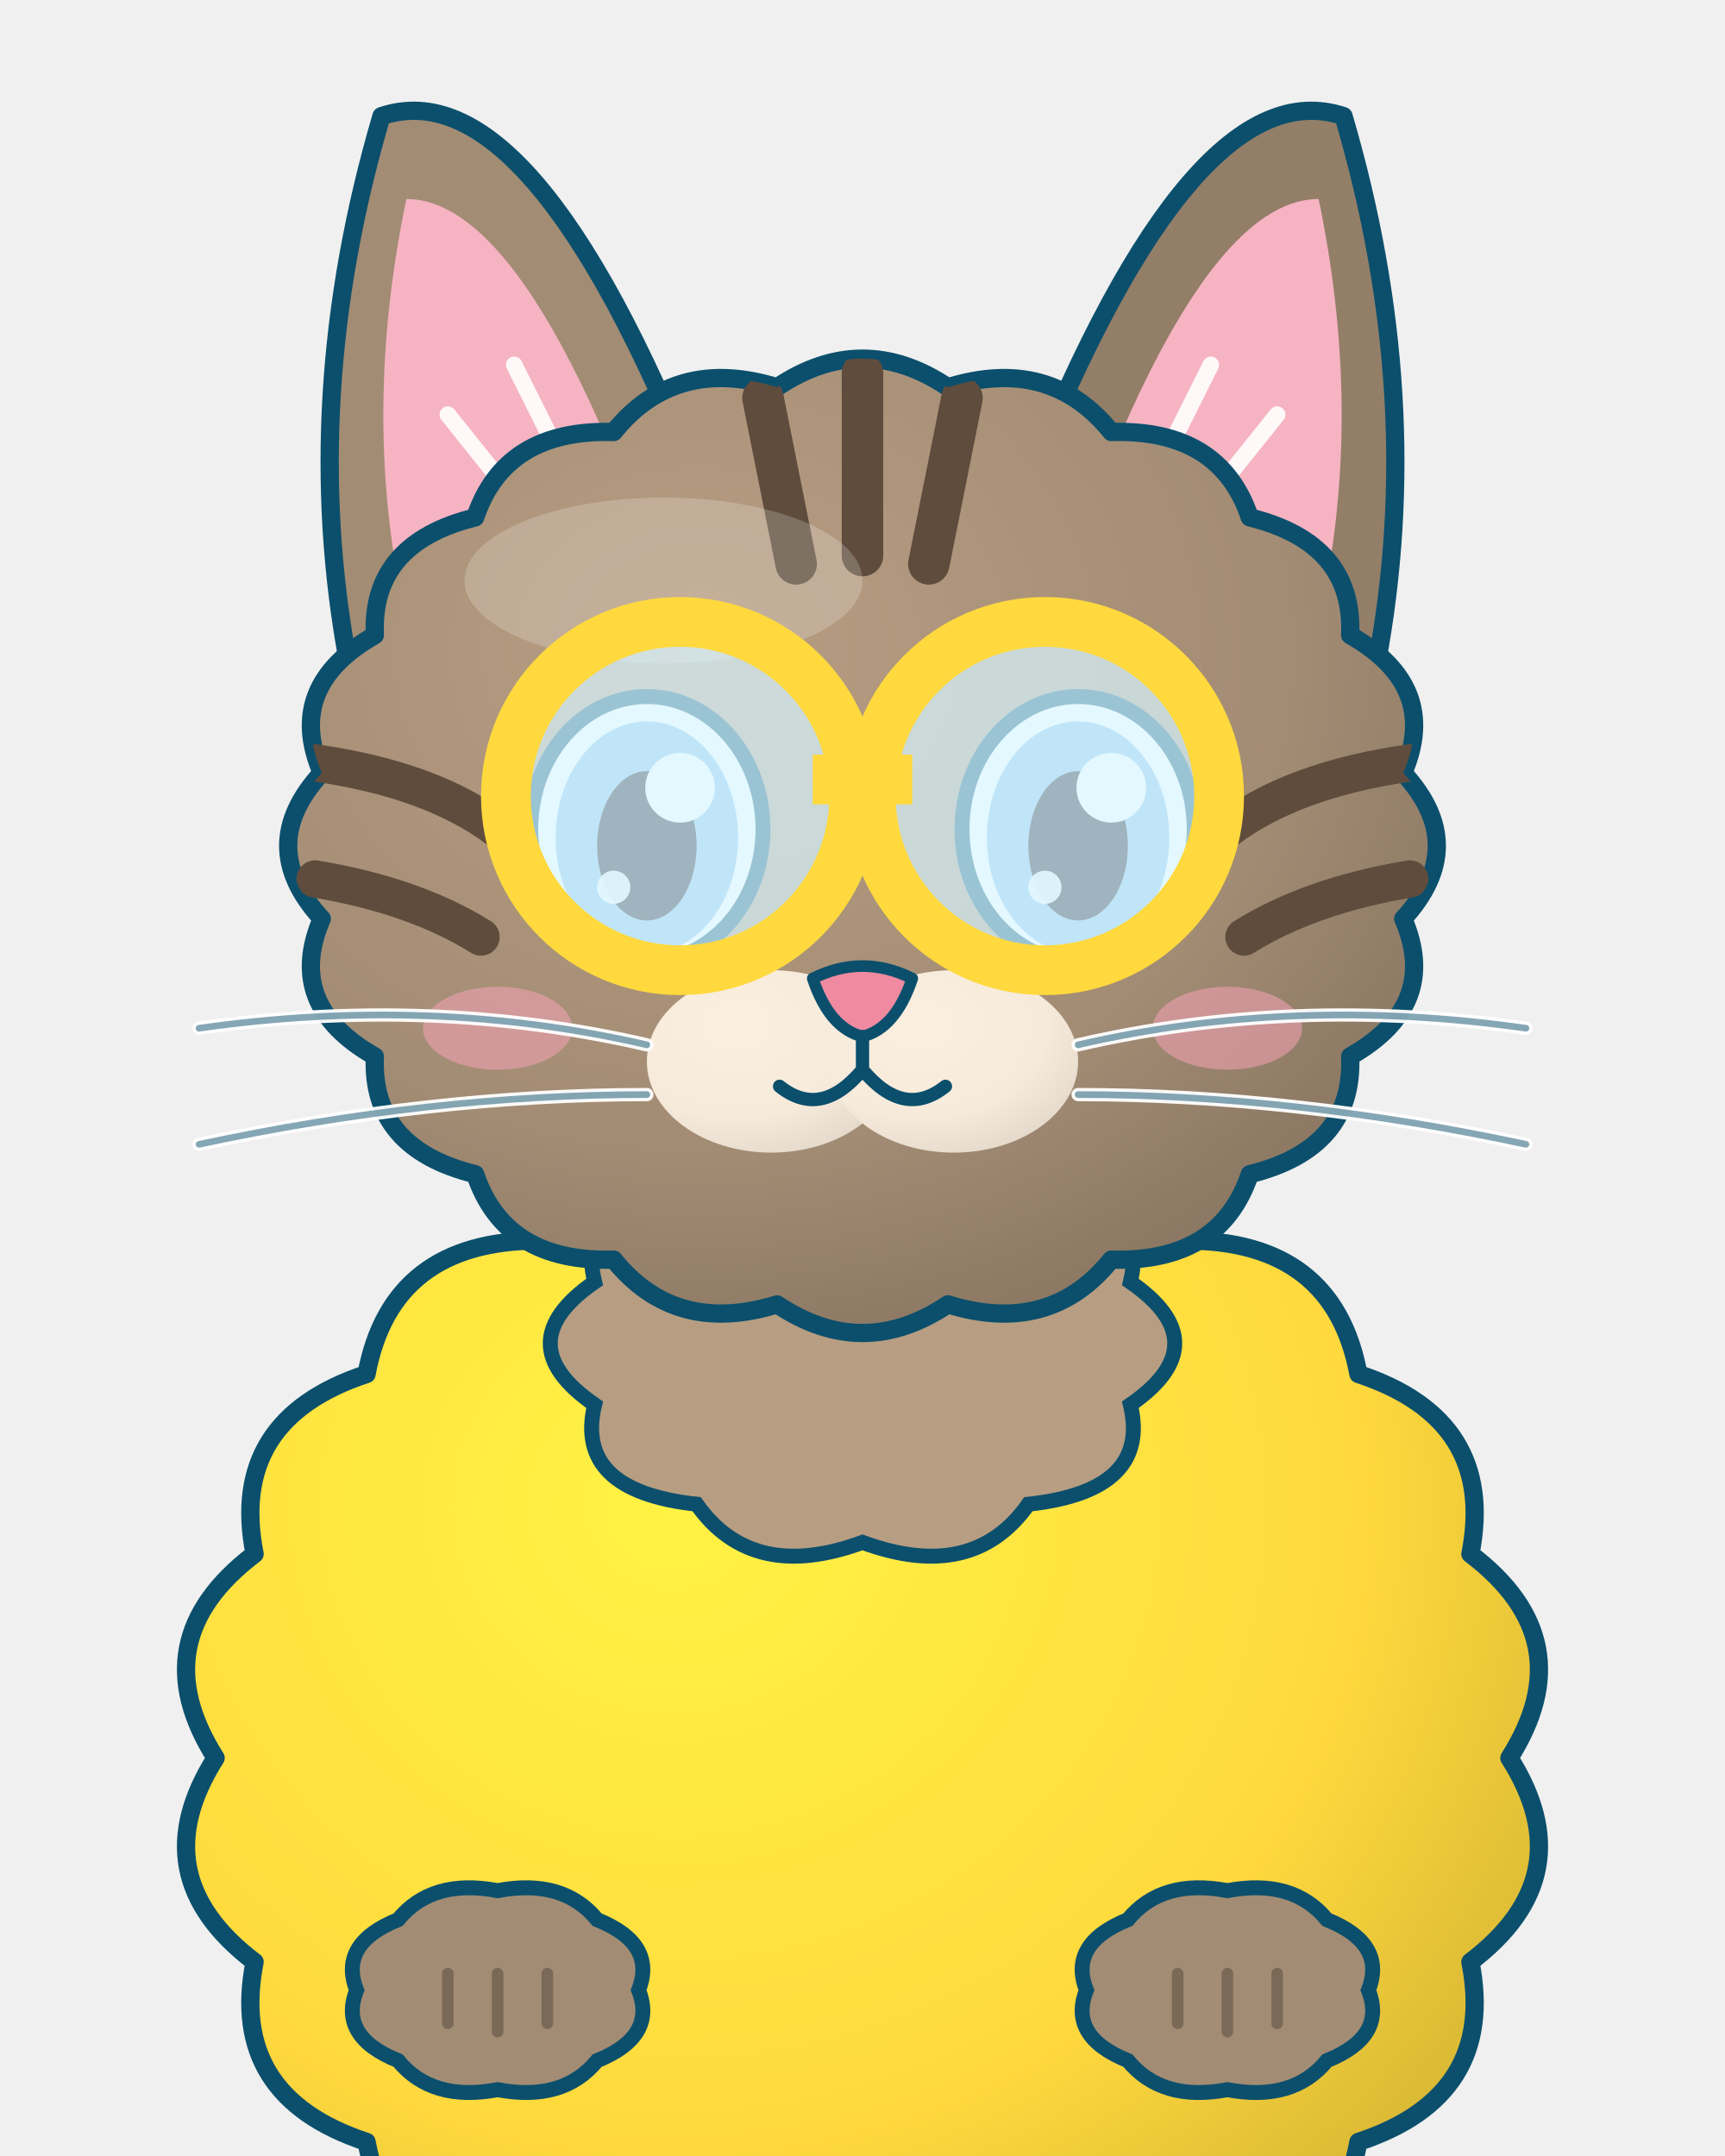
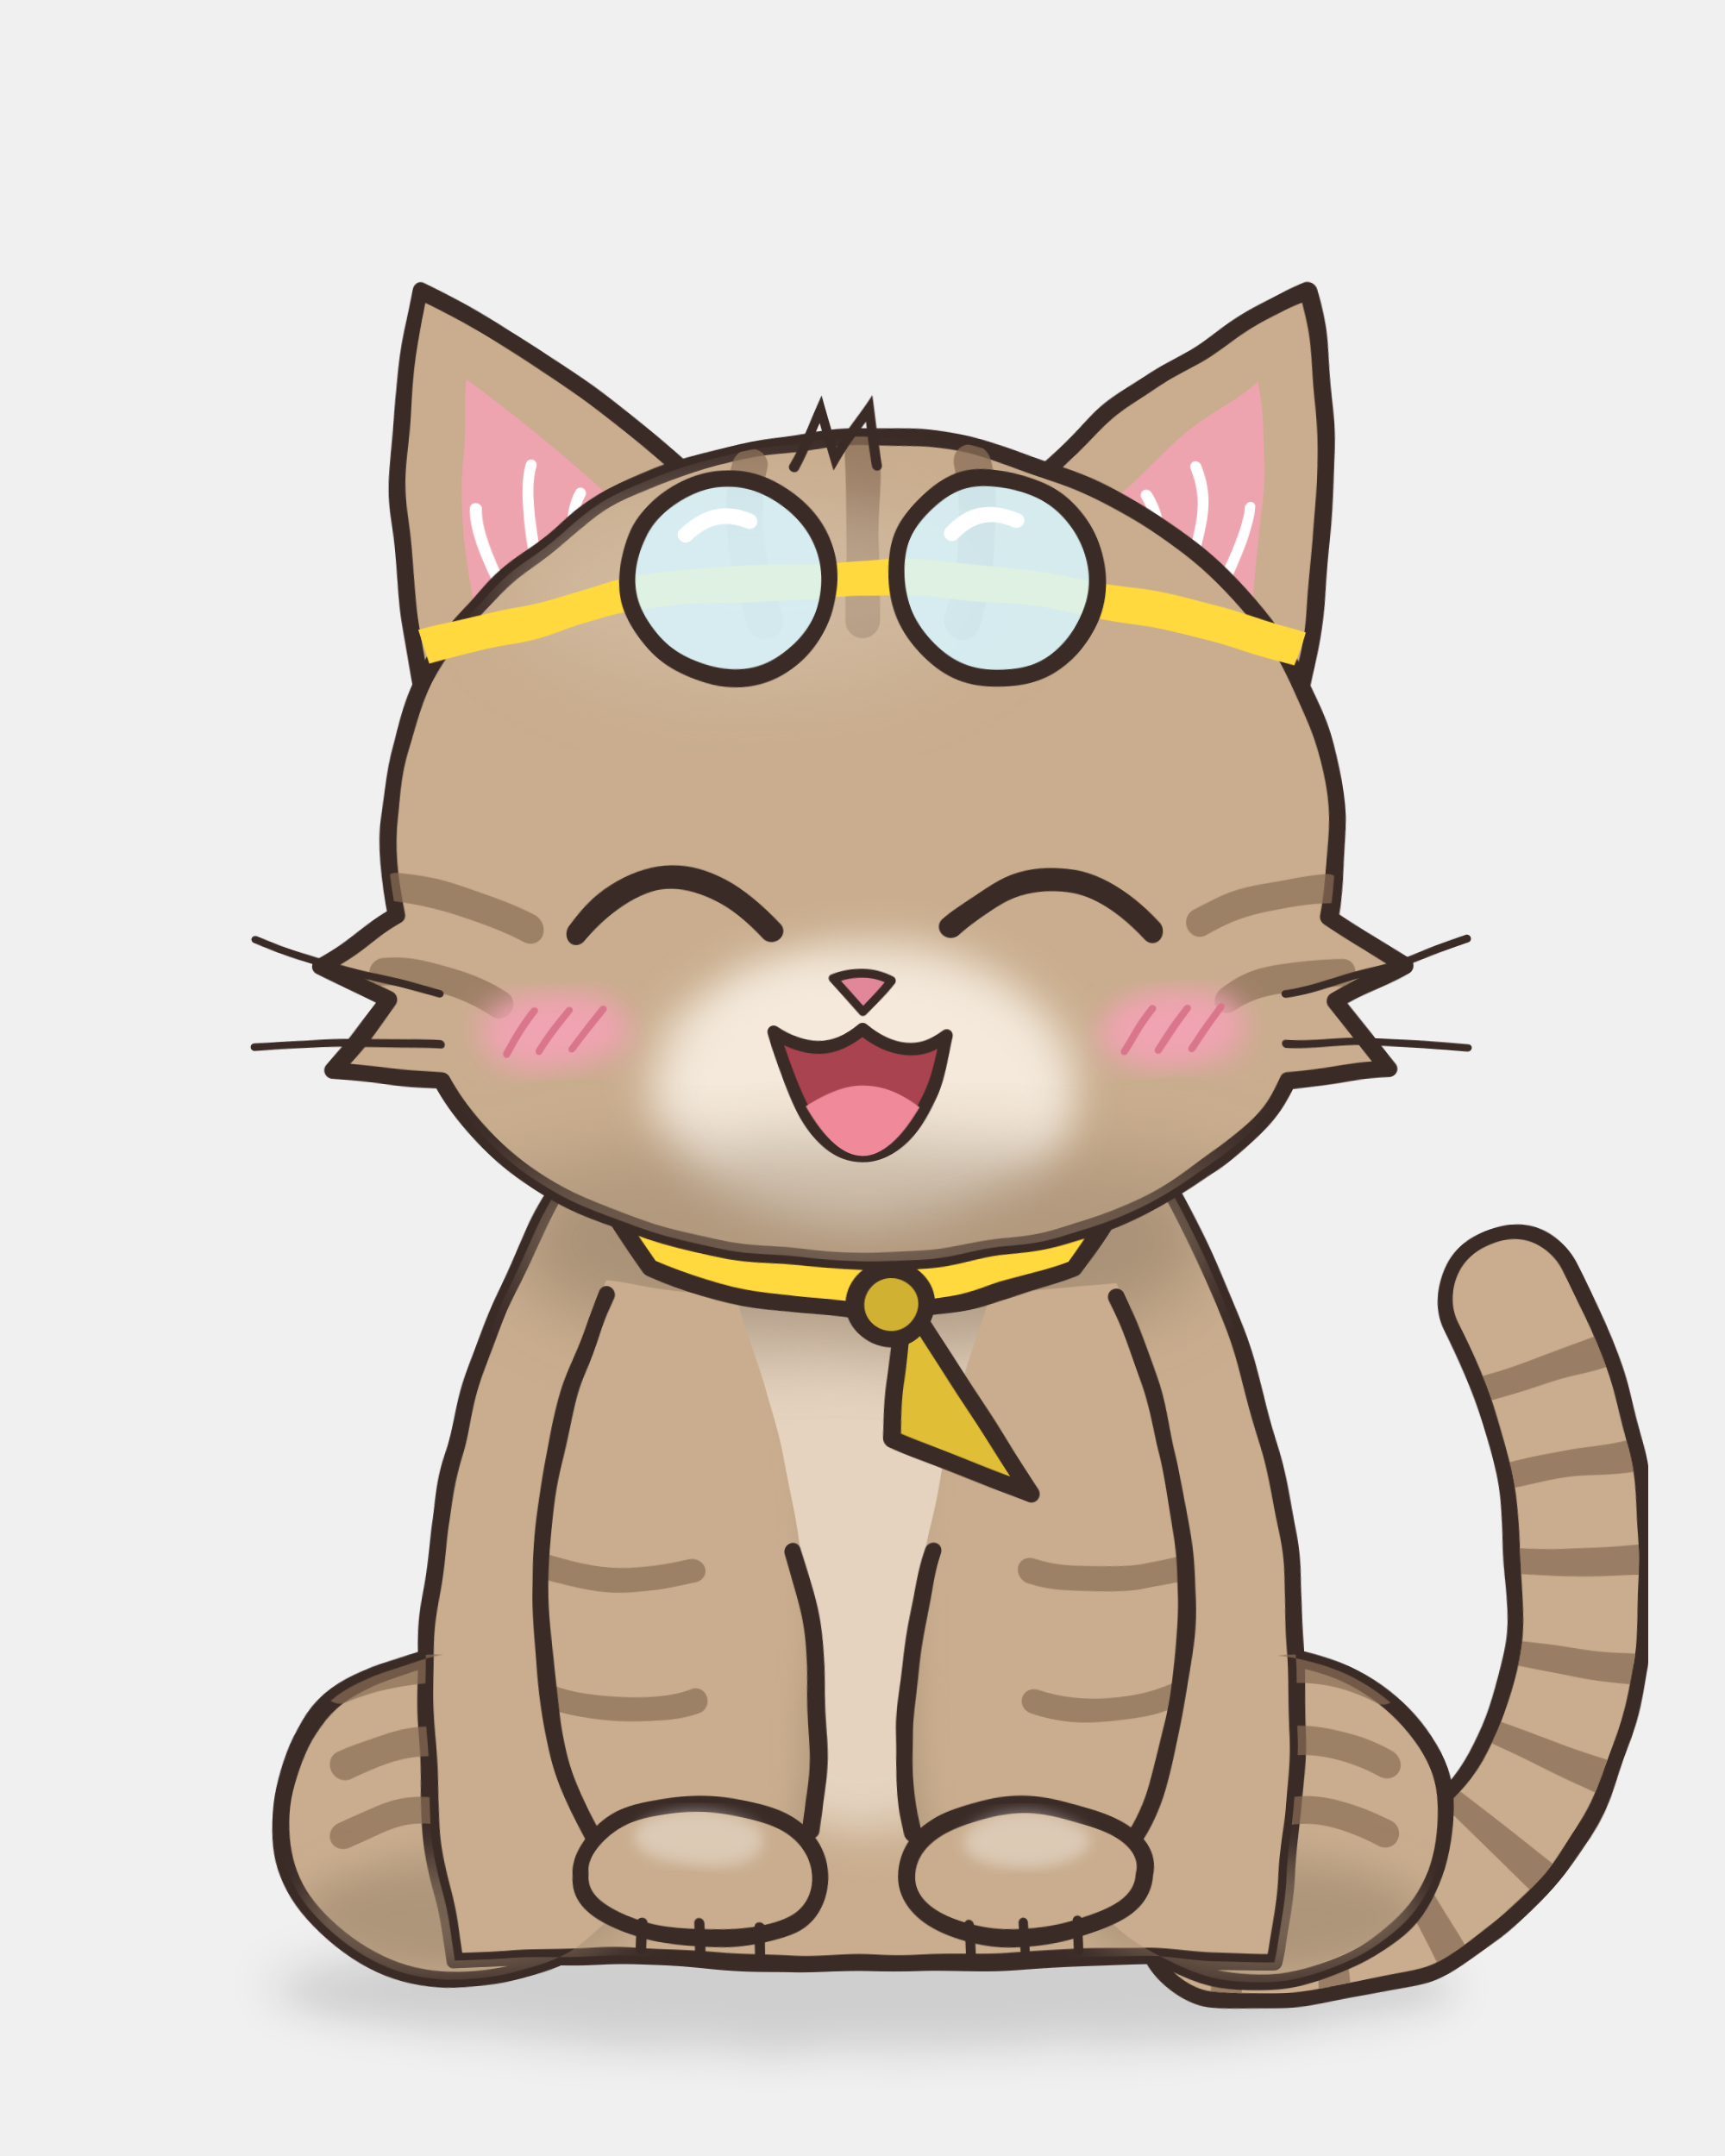
<svg xmlns="http://www.w3.org/2000/svg" viewBox="-104 -252 208 260">
  <defs>
-     <radialGradient id="ofrutigerwhite03519" cx=".36" cy=".30" r=".85">
-       <stop offset="0" stop-color="#fff344" />
-       <stop offset=".6" stop-color="#ffd93d" />
-       <stop offset="1" stop-color="#c7a930" />
-     </radialGradient>
-     <radialGradient id="ffrutigerwhite03519" cx=".36" cy=".30" r=".85">
-       <stop offset="0" stop-color="#b79d82" />
-       <stop offset=".6" stop-color="#a38c74" />
-       <stop offset="1" stop-color="#7f6d5a" />
-     </radialGradient>
-     <radialGradient id="wfrutigerwhite03519" cx=".36" cy=".30" r=".85">
-       <stop offset="0" stop-color="#fbefdf" />
-       <stop offset=".6" stop-color="#f6eadb" />
-       <stop offset="1" stop-color="#ddd3c5" />
-     </radialGradient>
-     <clipPath id="hfrutigerwhite03519">
-       <path d="M65.2 -141.2 Q69.7 -130.8 58.8 -124.6 Q59.3 -113.5 46.7 -110.4 Q43.1 -99.7 30.0 -100.1 Q22.6 -90.9 10.3 -94.7 Q0.0 -87.8 -10.3 -94.7 Q-22.6 -90.9 -30.0 -100.1 Q-43.1 -99.7 -46.7 -110.4 Q-59.3 -113.5 -58.8 -124.6 Q-69.7 -130.8 -65.2 -141.2 Q-73.3 -150.0 -65.2 -158.8 Q-69.7 -169.2 -58.8 -175.4 Q-59.3 -186.5 -46.7 -189.6 Q-43.1 -200.3 -30.0 -199.9 Q-22.6 -209.1 -10.3 -205.3 Q-0.0 -212.2 10.3 -205.3 Q22.6 -209.1 30.0 -199.9 Q43.1 -200.3 46.7 -189.6 Q59.3 -186.5 58.8 -175.4 Q69.7 -169.2 65.2 -158.8 Q73.3 -150.0 65.2 -141.2Z" />
-     </clipPath>
+     <filter id="ink" x="-5%" y="-5%" width="110%" height="110%">
+       <feTurbulence type="fractalNoise" baseFrequency=".05" numOctaves="2" seed="3" result="n" />
+       <feDisplacementMap in="SourceGraphic" in2="n" scale="2.2" />
+     </filter>
+     <filter id="pencil">
+       <feTurbulence type="fractalNoise" baseFrequency="1.1 .35" numOctaves="2" seed="5" />
+       <feColorMatrix values="0 0 0 0 .25  0 0 0 0 .2  0 0 0 0 .18  0 0 0 .22 -.02" />
+       <feComposite in2="SourceGraphic" operator="in" />
+     </filter>
+     <filter id="blur1">
+       <feGaussianBlur stdDeviation="1" />
+     </filter>
+     <filter id="blur2">
+       <feGaussianBlur stdDeviation="2" />
+     </filter>
+     <filter id="blur3" x="-30%" y="-30%" width="160%" height="160%">
+       <feGaussianBlur stdDeviation="3" />
+     </filter>
+     <filter id="blur4" x="-30%" y="-30%" width="160%" height="160%">
+       <feGaussianBlur stdDeviation="5" />
+     </filter>
  </defs>
-   <ellipse cx="6" cy="34" rx="78" ry="15" fill="#000" opacity=".15" />
-   <path d="M78.0 -40.0 Q87.0 -25.8 73.3 -15.4 Q76.5 0.8 59.8 6.3 Q56.8 22.4 39.0 22.4 Q30.2 36.6 13.5 30.9 Q0.0 41.5 -13.5 30.9 Q-30.2 36.6 -39.0 22.4 Q-56.8 22.4 -59.8 6.3 Q-76.5 0.8 -73.3 -15.4 Q-87.0 -25.8 -78.0 -40.0 Q-87.0 -54.2 -73.3 -64.6 Q-76.5 -80.8 -59.8 -86.3 Q-56.8 -102.4 -39.0 -102.4 Q-30.2 -116.6 -13.5 -110.9 Q-0.0 -121.5 13.5 -110.9 Q30.2 -116.6 39.0 -102.4 Q56.8 -102.4 59.8 -86.3 Q76.5 -80.8 73.3 -64.6 Q87.0 -54.2 78.0 -40.0Z" fill="url(#ofrutigerwhite03519)" stroke="#0b4f6c" stroke-width="2.2" stroke-linejoin="round" />
-   <path d="M32.3 -82.6 Q34.8 -72.2 20.0 -70.6 Q13.3 -61.1 0.0 -66.0 Q-13.3 -61.1 -20.0 -70.6 Q-34.8 -72.2 -32.3 -82.6 Q-43.0 -90.0 -32.3 -97.4 Q-34.8 -107.8 -20.0 -109.4 Q-13.3 -118.9 -0.0 -114.0 Q13.3 -118.9 20.0 -109.4 Q34.8 -107.8 32.3 -97.4 Q43.0 -90.0 32.3 -82.6Z" fill="#b79d82" stroke="#0b4f6c" stroke-width="1.8" />
-   <path d="M-20 -194 Q-40 -244 -58 -238 Q-68 -204 -62 -172Z" fill="#a38c74" stroke="#0b4f6c" stroke-width="2.2" stroke-linejoin="round" />
-   <path d="M-28 -192 Q-42 -228 -55 -228 Q-60 -204 -56 -182Z" fill="#f6b3c2" />
-   <path d="M-36 -196 l-6 -12 M-42 -192 l-8 -10" stroke="#fff" stroke-width="2" stroke-linecap="round" opacity=".9" />
-   <path d="M20 -194 Q40 -244 58 -238 Q68 -204 62 -172Z" fill="#937e68" stroke="#0b4f6c" stroke-width="2.2" stroke-linejoin="round" />
-   <path d="M28 -192 Q42 -228 55 -228 Q60 -204 56 -182Z" fill="#f6b3c2" />
-   <path d="M36 -196 l6 -12 M42 -192 l8 -10" stroke="#fff" stroke-width="2" stroke-linecap="round" opacity=".9" />
-   <path d="M65.2 -141.2 Q69.7 -130.8 58.8 -124.6 Q59.3 -113.5 46.7 -110.4 Q43.1 -99.7 30.0 -100.1 Q22.6 -90.9 10.3 -94.7 Q0.0 -87.8 -10.3 -94.7 Q-22.6 -90.9 -30.0 -100.1 Q-43.1 -99.7 -46.7 -110.4 Q-59.3 -113.5 -58.8 -124.6 Q-69.7 -130.8 -65.2 -141.2 Q-73.3 -150.0 -65.2 -158.8 Q-69.7 -169.2 -58.8 -175.4 Q-59.3 -186.5 -46.7 -189.6 Q-43.1 -200.3 -30.0 -199.9 Q-22.6 -209.1 -10.3 -205.3 Q-0.0 -212.2 10.3 -205.3 Q22.6 -209.1 30.0 -199.9 Q43.1 -200.3 46.7 -189.6 Q59.3 -186.5 58.8 -175.4 Q69.7 -169.2 65.2 -158.8 Q73.3 -150.0 65.2 -141.2Z" fill="url(#ffrutigerwhite03519)" stroke="#0b4f6c" stroke-width="2.2" stroke-linejoin="round" />
-   <g clip-path="url(#hfrutigerwhite03519)">
-     <path d="M-12 -204 l4 20 M0 -207 v22 M12 -204 l-4 20" stroke="#5f4c3d" stroke-width="5" stroke-linecap="round" />
-     <path d="M-66 -160 q14 2 22 8 M-66 -146 q12 2 20 7" stroke="#5f4c3d" stroke-width="4.5" stroke-linecap="round" fill="none" />
-     <path d="M66 -160 q-14 2 -22 8 M66 -146 q-12 2 -20 7" stroke="#5f4c3d" stroke-width="4.5" stroke-linecap="round" fill="none" />
+   <g transform="translate(0 -150) scale(.85) translate(-120 -94)">
+     <g transform="translate(0,0)">
+       <defs>
+         <clipPath id="hafrutigerwhiteNone">
+           <path d="M54 104 C46 64 82 36 120 36 C158 36 194 64 186 104 L197 111 L187 116 L195 126 L180 127 C170 145 146 153 120 153 C94 153 70 145 60 127 L45 126 L53 116 L43 111 Z" />
+         </clipPath>
+         <clipPath id="bafrutigerwhiteNone">
+           <path d="M78 140 C58 172 54 216 62 252 L178 252 C186 216 182 172 162 140 Z" />
+           <ellipse cx="64" cy="232" rx="27" ry="23" />
+           <ellipse cx="176" cy="232" rx="27" ry="23" />
+         </clipPath>
+       </defs>
+       <g filter="url(#ink)">
+         <ellipse cx="120" cy="256" rx="84" ry="9" fill="#000" opacity=".14" filter="url(#blur3)" />
+         <path d="M170 248 C224 254 232 196 212 158" stroke="#3b2b27" stroke-width="21" fill="none" stroke-linecap="round" />
+         <path d="M170 248 C224 254 232 196 212 158" stroke="#c9ad8e" stroke-width="16.5" fill="none" stroke-linecap="round" />
+         <path d="M170 248 C224 254 232 196 212 158" stroke="#8a6d55" stroke-width="16.5" fill="none" stroke-dasharray="4 10" opacity=".75" />
+         <ellipse cx="64" cy="232" rx="27" ry="23" stroke="#3b2b27" stroke-width="2.4" stroke-linejoin="round" stroke-linecap="round" fill="#c9ad8e" />
+         <ellipse cx="176" cy="232" rx="27" ry="23" stroke="#3b2b27" stroke-width="2.4" stroke-linejoin="round" stroke-linecap="round" fill="#c9ad8e" />
+         <path d="M78 140 C58 172 54 216 62 252 L178 252 C186 216 182 172 162 140 Z" stroke="#3b2b27" stroke-width="2.4" stroke-linejoin="round" stroke-linecap="round" fill="#c9ad8e" />
+         <g clip-path="url(#bafrutigerwhiteNone)">
+           <ellipse cx="120" cy="190" rx="30" ry="44" fill="#fbf3e8" opacity=".55" filter="url(#blur3)" />
+           <path d="M46 214 q12 -6 24 0" stroke="#8a6d55" stroke-width="4" fill="none" stroke-linecap="round" opacity=".7" />
+           <path d="M46 224 q12 -6 24 0" stroke="#8a6d55" stroke-width="4" fill="none" stroke-linecap="round" opacity=".7" />
+           <path d="M46 234 q12 -6 24 0" stroke="#8a6d55" stroke-width="4" fill="none" stroke-linecap="round" opacity=".7" />
+           <path d="M194 214 q-12 -6 -24 0" stroke="#8a6d55" stroke-width="4" fill="none" stroke-linecap="round" opacity=".7" />
+           <path d="M194 224 q-12 -6 -24 0" stroke="#8a6d55" stroke-width="4" fill="none" stroke-linecap="round" opacity=".7" />
+           <path d="M194 234 q-12 -6 -24 0" stroke="#8a6d55" stroke-width="4" fill="none" stroke-linecap="round" opacity=".7" />
+           <ellipse cx="120" cy="150" rx="50" ry="16" fill="#9c866e" opacity=".7" filter="url(#blur4)" />
+           <ellipse cx="64" cy="246" rx="24" ry="8" fill="#9c866e" opacity=".6" filter="url(#blur3)" />
+           <ellipse cx="176" cy="246" rx="24" ry="8" fill="#9c866e" opacity=".6" filter="url(#blur3)" />
+         </g>
+         <path d="M84 156 C70 188 72 222 84 238 L112 236 C115 214 112 186 102 158 Z" fill="#c9ad8e" />
+         <clipPath id="aafrutigerwhiteNone1">
+           <path d="M84 156 C70 188 72 222 84 238 L112 236 C115 214 112 186 102 158 Z" />
+         </clipPath>
+         <g clip-path="url(#aafrutigerwhiteNone1)">
+           <path d="M74 196 q12 4 22 1" stroke="#8a6d55" stroke-width="3.5" fill="none" stroke-linecap="round" opacity=".7" />
+           <path d="M74 214 q12 4 22 1" stroke="#8a6d55" stroke-width="3.5" fill="none" stroke-linecap="round" opacity=".7" />
+           <path d="M108 160 C114 190 114 214 110 236 L120 236 L120 160Z" fill="#9c866e" opacity=".45" filter="url(#blur2)" />
+         </g>
+         <path d="M84 158 C70 188 72 222 84 238" fill="none" stroke="#3b2b27" stroke-width="2.4" stroke-linejoin="round" stroke-linecap="round" />
+         <path d="M113 234 C115 220 114 206 110 194" fill="none" stroke="#3b2b27" stroke-width="2.4" stroke-linejoin="round" stroke-linecap="round" />
+         <path d="M80 240 C78 228 114 226 114 240 C114 252 80 252 80 240Z" stroke="#3b2b27" stroke-width="2.4" stroke-linejoin="round" stroke-linecap="round" fill="#c9ad8e" />
+         <path d="M89 247 v4" stroke="#3b2b27" stroke-width="1.4" fill="none" stroke-linecap="round" />
+         <path d="M97 247 v4" stroke="#3b2b27" stroke-width="1.4" fill="none" stroke-linecap="round" />
+         <path d="M105 247 v4" stroke="#3b2b27" stroke-width="1.4" fill="none" stroke-linecap="round" />
+         <ellipse cx="97" cy="235" rx="9" ry="4" fill="#fff" opacity=".35" filter="url(#blur1)" />
+         <path d="M156 156 C170 188 168 222 156 238 L128 236 C125 214 128 186 138 158 Z" fill="#c9ad8e" />
+         <clipPath id="aafrutigerwhiteNone-1">
+           <path d="M156 156 C170 188 168 222 156 238 L128 236 C125 214 128 186 138 158 Z" />
+         </clipPath>
+         <g clip-path="url(#aafrutigerwhiteNone-1)">
+           <path d="M166 196 q-12 4 -22 1" stroke="#8a6d55" stroke-width="3.5" fill="none" stroke-linecap="round" opacity=".7" />
+           <path d="M166 214 q-12 4 -22 1" stroke="#8a6d55" stroke-width="3.5" fill="none" stroke-linecap="round" opacity=".7" />
+           <path d="M132 160 C126 190 126 214 130 236 L120 236 L120 160Z" fill="#9c866e" opacity=".45" filter="url(#blur2)" />
+         </g>
+         <path d="M156 158 C170 188 168 222 156 238" fill="none" stroke="#3b2b27" stroke-width="2.4" stroke-linejoin="round" stroke-linecap="round" />
+         <path d="M127 234 C125 220 126 206 130 194" fill="none" stroke="#3b2b27" stroke-width="2.4" stroke-linejoin="round" stroke-linecap="round" />
+         <path d="M160 240 C162 228 126 226 126 240 C126 252 160 252 160 240Z" stroke="#3b2b27" stroke-width="2.4" stroke-linejoin="round" stroke-linecap="round" fill="#c9ad8e" />
+         <path d="M151 247 v4" stroke="#3b2b27" stroke-width="1.4" fill="none" stroke-linecap="round" />
+         <path d="M143 247 v4" stroke="#3b2b27" stroke-width="1.4" fill="none" stroke-linecap="round" />
+         <path d="M135 247 v4" stroke="#3b2b27" stroke-width="1.4" fill="none" stroke-linecap="round" />
+         <ellipse cx="143" cy="235" rx="9" ry="4" fill="#fff" opacity=".35" filter="url(#blur1)" />
+         <path d="M84 145 Q120 160 156 145 L150 154 Q120 166 90 154 Z" stroke="#3b2b27" stroke-width="2.4" stroke-linejoin="round" stroke-linecap="round" fill="#ffd93d" />
+         <path d="M126 158 L144 186 L124 178 Z" stroke="#3b2b27" stroke-width="2.4" stroke-linejoin="round" stroke-linecap="round" fill="#e0be35" />
+         <circle cx="124" cy="159" r="5" stroke="#3b2b27" stroke-width="2.4" stroke-linejoin="round" stroke-linecap="round" fill="#d1b132" />
+         <path d="M60 82 C54 58 52 34 57 15 C76 25 92 37 103 49 Z" stroke="#3b2b27" stroke-width="2.4" stroke-linejoin="round" stroke-linecap="round" fill="#c9ad8e" />
+         <path d="M67 72 C63 54 62 40 64 28 C75 36 84 44 92 52 Z" fill="#f2a3b3" opacity=".9" />
+         <path d="M 180 82 C 186 58 188 34 183 15 C 164 25 148 37 137 49 Z" stroke="#3b2b27" stroke-width="2.4" stroke-linejoin="round" stroke-linecap="round" fill="#c9ad8e" />
+         <path d="M 173 72 C 177 54 178 40 176 28 C 165 36 156 44 148 52 Z" fill="#f2a3b3" opacity=".9" />
+         <path d="M74 56 q-3 -10 -1 -16 M79 58 q-2 -9 1 -14 M69 58 q-4 -8 -4 -12" stroke="#fff" stroke-width="1.6" fill="none" stroke-linecap="round" />
+         <path d="M166 56 q3 -10 1 -16 M161 58 q2 -9 -1 -14 M171 58 q4 -8 4 -12" stroke="#fff" stroke-width="1.6" fill="none" stroke-linecap="round" />
+         <path d="M54 104 C46 64 82 36 120 36 C158 36 194 64 186 104 L197 111 L187 116 L195 126 L180 127 C170 145 146 153 120 153 C94 153 70 145 60 127 L45 126 L53 116 L43 111 Z" stroke="#3b2b27" stroke-width="2.4" stroke-linejoin="round" stroke-linecap="round" fill="#c9ad8e" />
+         <g clip-path="url(#hafrutigerwhiteNone)">
+           <path d="M104 40 q-2 10 2 22 M120 38 v24 M136 40 q2 10 -2 22" stroke="#8a6d55" stroke-width="5" fill="none" stroke-linecap="round" opacity=".75" />
+           <path d="M54 100 q10 1 18 5 M52 112 q10 0 16 4" stroke="#8a6d55" stroke-width="4" fill="none" stroke-linecap="round" opacity=".7" />
+           <path d="M186 100 q-10 1 -18 5 M188 112 q-10 0 -16 4" stroke="#8a6d55" stroke-width="4" fill="none" stroke-linecap="round" opacity=".7" />
+           <ellipse cx="120" cy="128" rx="30" ry="20" fill="#fbf3e8" opacity=".85" filter="url(#blur3)" />
+           <ellipse cx="104" cy="58" rx="34" ry="14" fill="#d6c1aa" opacity=".55" filter="url(#blur4)" />
+           <ellipse cx="120" cy="150" rx="70" ry="14" fill="#9c866e" opacity=".5" filter="url(#blur4)" />
+         </g>
+         <path d="M110 40 l4 -8 l2 7 l5 -7 l1 8" stroke="#3b2b27" stroke-width="1.4" fill="none" stroke-linecap="round" />
+         <path d="M79 106 Q93 91 107 106" stroke="#3b2b27" fill="none" stroke-linecap="round" stroke-linejoin="round" stroke-width="3.2" />
+         <ellipse cx="76" cy="120" rx="11" ry="6" fill="#f2a3b3" opacity="0.95" filter="url(#blur2)" />
+         <path d="M69 123 l4 -6" stroke="#d9768c" stroke-width="1.1" stroke-linecap="round" />
+         <path d="M74 123 l4 -6" stroke="#d9768c" stroke-width="1.1" stroke-linecap="round" />
+         <path d="M79 123 l4 -6" stroke="#d9768c" stroke-width="1.1" stroke-linecap="round" />
+         <path d="M60 115 q-14 -3.2 -26 -7.6" stroke="#3b2b27" stroke-width="1.1" fill="none" stroke-linecap="round" />
+         <path d="M60 122 q-14 -0.4 -26 0.8" stroke="#3b2b27" stroke-width="1.1" fill="none" stroke-linecap="round" />
+         <path d="M133 106 Q147 91 161 106" stroke="#3b2b27" fill="none" stroke-linecap="round" stroke-linejoin="round" stroke-width="3.2" />
+         <ellipse cx="164" cy="120" rx="11" ry="6" fill="#f2a3b3" opacity="0.95" filter="url(#blur2)" />
+         <path d="M157 123 l4 -6" stroke="#d9768c" stroke-width="1.1" stroke-linecap="round" />
+         <path d="M162 123 l4 -6" stroke="#d9768c" stroke-width="1.1" stroke-linecap="round" />
+         <path d="M167 123 l4 -6" stroke="#d9768c" stroke-width="1.1" stroke-linecap="round" />
+         <path d="M180 115 q14 -3.2 26 -7.6" stroke="#3b2b27" stroke-width="1.1" fill="none" stroke-linecap="round" />
+         <path d="M180 122 q14 -0.4 26 0.8" stroke="#3b2b27" stroke-width="1.1" fill="none" stroke-linecap="round" />
+         <path d="M116 113 Q120 111 124 113 L120 117.5 Z" fill="#e2879a" stroke="#3b2b27" stroke-width="1.2" stroke-linejoin="round" />
+         <path d="M108 121 Q114 125 120 120 Q126 125 132 121 Q128 138 120 138 Q112 138 108 121 Z" fill="#a8434f" stroke="#3b2b27" stroke-width="1.8" stroke-linejoin="round" />
+         <path d="M112 131 Q120 125 128 131 Q124 138 120 138 Q116 138 112 131 Z" fill="#f08a9a" />
+         <path d="M58 66 Q120 46 182 66" stroke="#ffd93d" stroke-width="5" fill="none" />
+         <circle cx="101" cy="56" r="14" stroke="#3b2b27" stroke-width="2.4" stroke-linejoin="round" stroke-linecap="round" fill="#d8f6ff" fill-opacity=".85" />
+         <circle cx="139" cy="56" r="14" stroke="#3b2b27" stroke-width="2.4" stroke-linejoin="round" stroke-linecap="round" fill="#d8f6ff" fill-opacity=".85" />
+         <path d="M95 50 q4 -4 9 -2 M133 50 q4 -4 9 -2" stroke="#fff" stroke-width="2.2" fill="none" stroke-linecap="round" />
+       </g>
+     </g>
  </g>
-   <ellipse cx="-24" cy="-182" rx="24" ry="10" fill="#fff" opacity=".2" />
-   <ellipse cx="-11" cy="-124" rx="15" ry="11" fill="url(#wfrutigerwhite03519)" />
-   <ellipse cx="11" cy="-124" rx="15" ry="11" fill="url(#wfrutigerwhite03519)" />
-   <ellipse cx="-26" cy="-152" rx="14" ry="16" fill="#fff" stroke="#0b4f6c" stroke-width="1.8" />
-   <ellipse cx="-26" cy="-151" rx="11" ry="14" fill="#8cc0e6" />
-   <ellipse cx="-26" cy="-150" rx="6" ry="9" fill="#1b1b26" />
-   <circle cx="-22" cy="-157" r="4.2" fill="#fff" />
-   <circle cx="-30" cy="-145" r="2" fill="#fff" opacity=".9" />
-   <ellipse cx="-44" cy="-128" rx="9" ry="5" fill="#f6a3b6" opacity=".55" />
-   <path d="M-26 -126 Q-52 -132 -80 -128 M-26 -120 Q-52 -120 -80 -114" fill="none" stroke="#fff" stroke-width="1.6" stroke-linecap="round" opacity=".95" />
-   <path d="M-26 -126 Q-52 -132 -80 -128 M-26 -120 Q-52 -120 -80 -114" fill="none" stroke="#0b4f6c" stroke-width=".8" stroke-linecap="round" opacity=".5" />
-   <ellipse cx="26" cy="-152" rx="14" ry="16" fill="#fff" stroke="#0b4f6c" stroke-width="1.8" />
-   <ellipse cx="26" cy="-151" rx="11" ry="14" fill="#8cc0e6" />
-   <ellipse cx="26" cy="-150" rx="6" ry="9" fill="#1b1b26" />
-   <circle cx="30" cy="-157" r="4.2" fill="#fff" />
-   <circle cx="22" cy="-145" r="2" fill="#fff" opacity=".9" />
-   <ellipse cx="44" cy="-128" rx="9" ry="5" fill="#f6a3b6" opacity=".55" />
-   <path d="M26 -126 Q52 -132 80 -128 M26 -120 Q52 -120 80 -114" fill="none" stroke="#fff" stroke-width="1.6" stroke-linecap="round" opacity=".95" />
-   <path d="M26 -126 Q52 -132 80 -128 M26 -120 Q52 -120 80 -114" fill="none" stroke="#0b4f6c" stroke-width=".8" stroke-linecap="round" opacity=".5" />
-   <path d="M-6 -134 Q0 -137 6 -134 Q4 -128 0 -127 Q-4 -128 -6 -134Z" fill="#ef8aa0" stroke="#0b4f6c" stroke-width="1.4" stroke-linejoin="round" />
-   <path d="M0 -127 V-123 M0 -123 Q-5 -117 -10 -121 M0 -123 Q5 -117 10 -121" fill="none" stroke="#0b4f6c" stroke-width="1.6" stroke-linecap="round" />
-   <circle cx="-22" cy="-156" r="21" fill="#d8f6ff" fill-opacity=".7" stroke="#ffd93d" stroke-width="6" />
-   <circle cx="22" cy="-156" r="21" fill="#d8f6ff" fill-opacity=".7" stroke="#ffd93d" stroke-width="6" />
-   <path d="M-6 -158 H6" stroke="#ffd93d" stroke-width="6" />
-   <path d="M-27.0 -12.0 Q-24.8 -6.4 -32.0 -3.5 Q-36.1 1.5 -44.0 0.0 Q-51.9 1.5 -56.0 -3.5 Q-63.2 -6.4 -61.0 -12.0 Q-63.2 -17.6 -56.0 -20.5 Q-51.9 -25.5 -44.0 -24.0 Q-36.1 -25.5 -32.0 -20.5 Q-24.8 -17.6 -27.0 -12.0Z" fill="#a38c74" stroke="#0b4f6c" stroke-width="1.8" />
-   <path d="M-50 -8 v-6 M-44 -7 v-7 M-38 -8 v-6" stroke="#7a6957" stroke-width="1.4" stroke-linecap="round" />
-   <path d="M61.0 -12.0 Q63.2 -6.4 56.0 -3.5 Q51.9 1.5 44.0 0.0 Q36.1 1.5 32.0 -3.5 Q24.8 -6.4 27.0 -12.0 Q24.8 -17.6 32.0 -20.5 Q36.1 -25.5 44.0 -24.0 Q51.9 -25.5 56.0 -20.5 Q63.2 -17.6 61.0 -12.0Z" fill="#a38c74" stroke="#0b4f6c" stroke-width="1.8" />
-   <path d="M38 -8 v-6 M44 -7 v-7 M50 -8 v-6" stroke="#7a6957" stroke-width="1.4" stroke-linecap="round" />
</svg>
